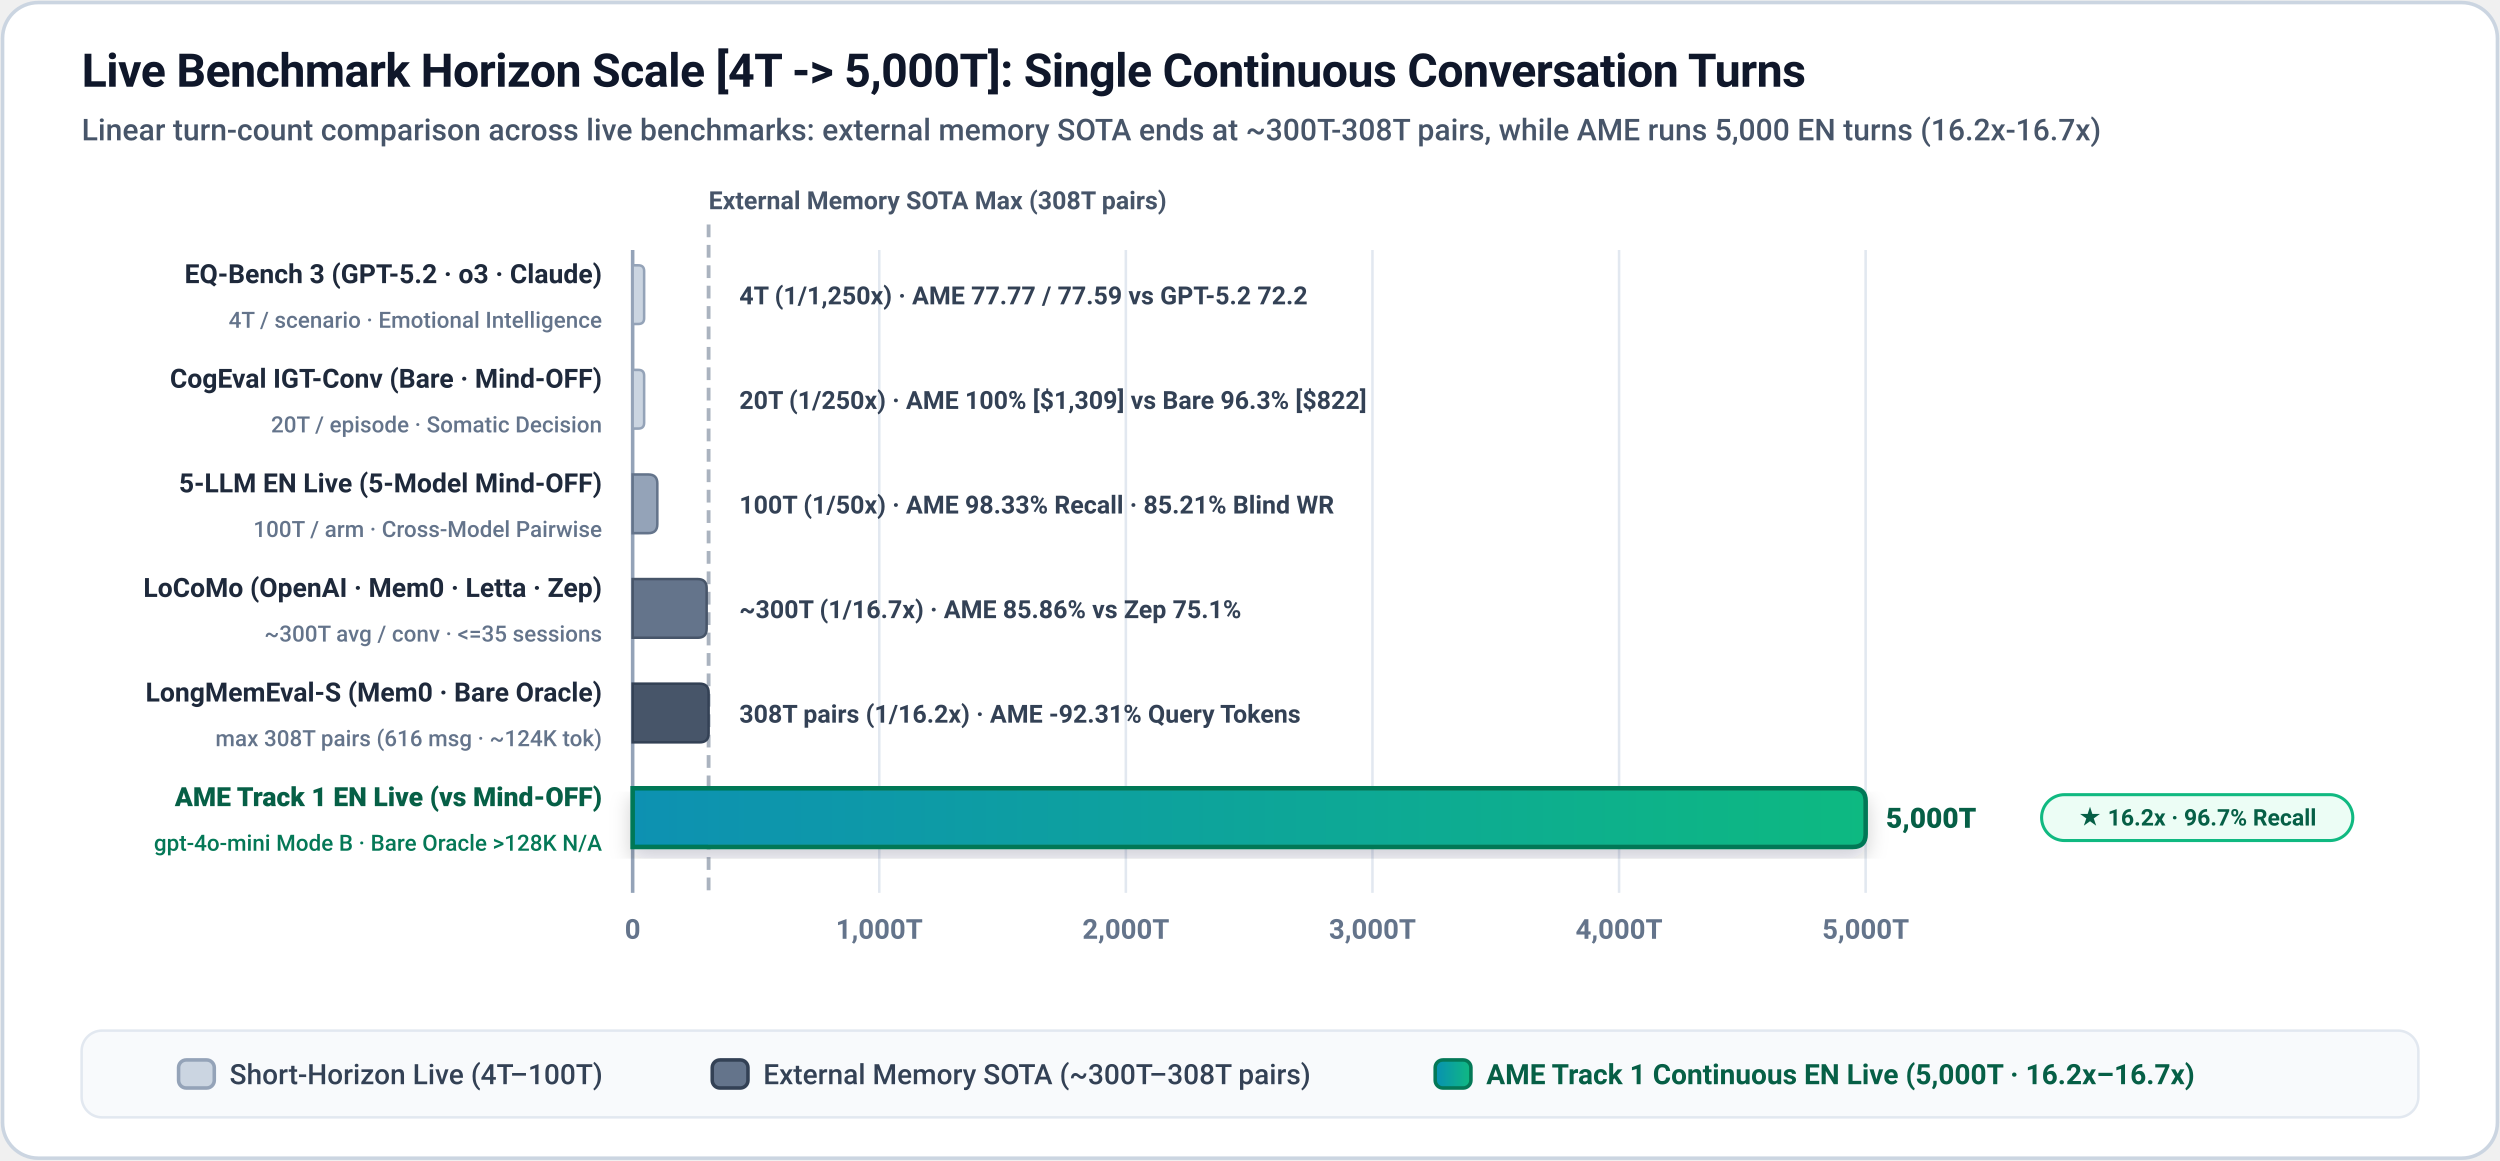
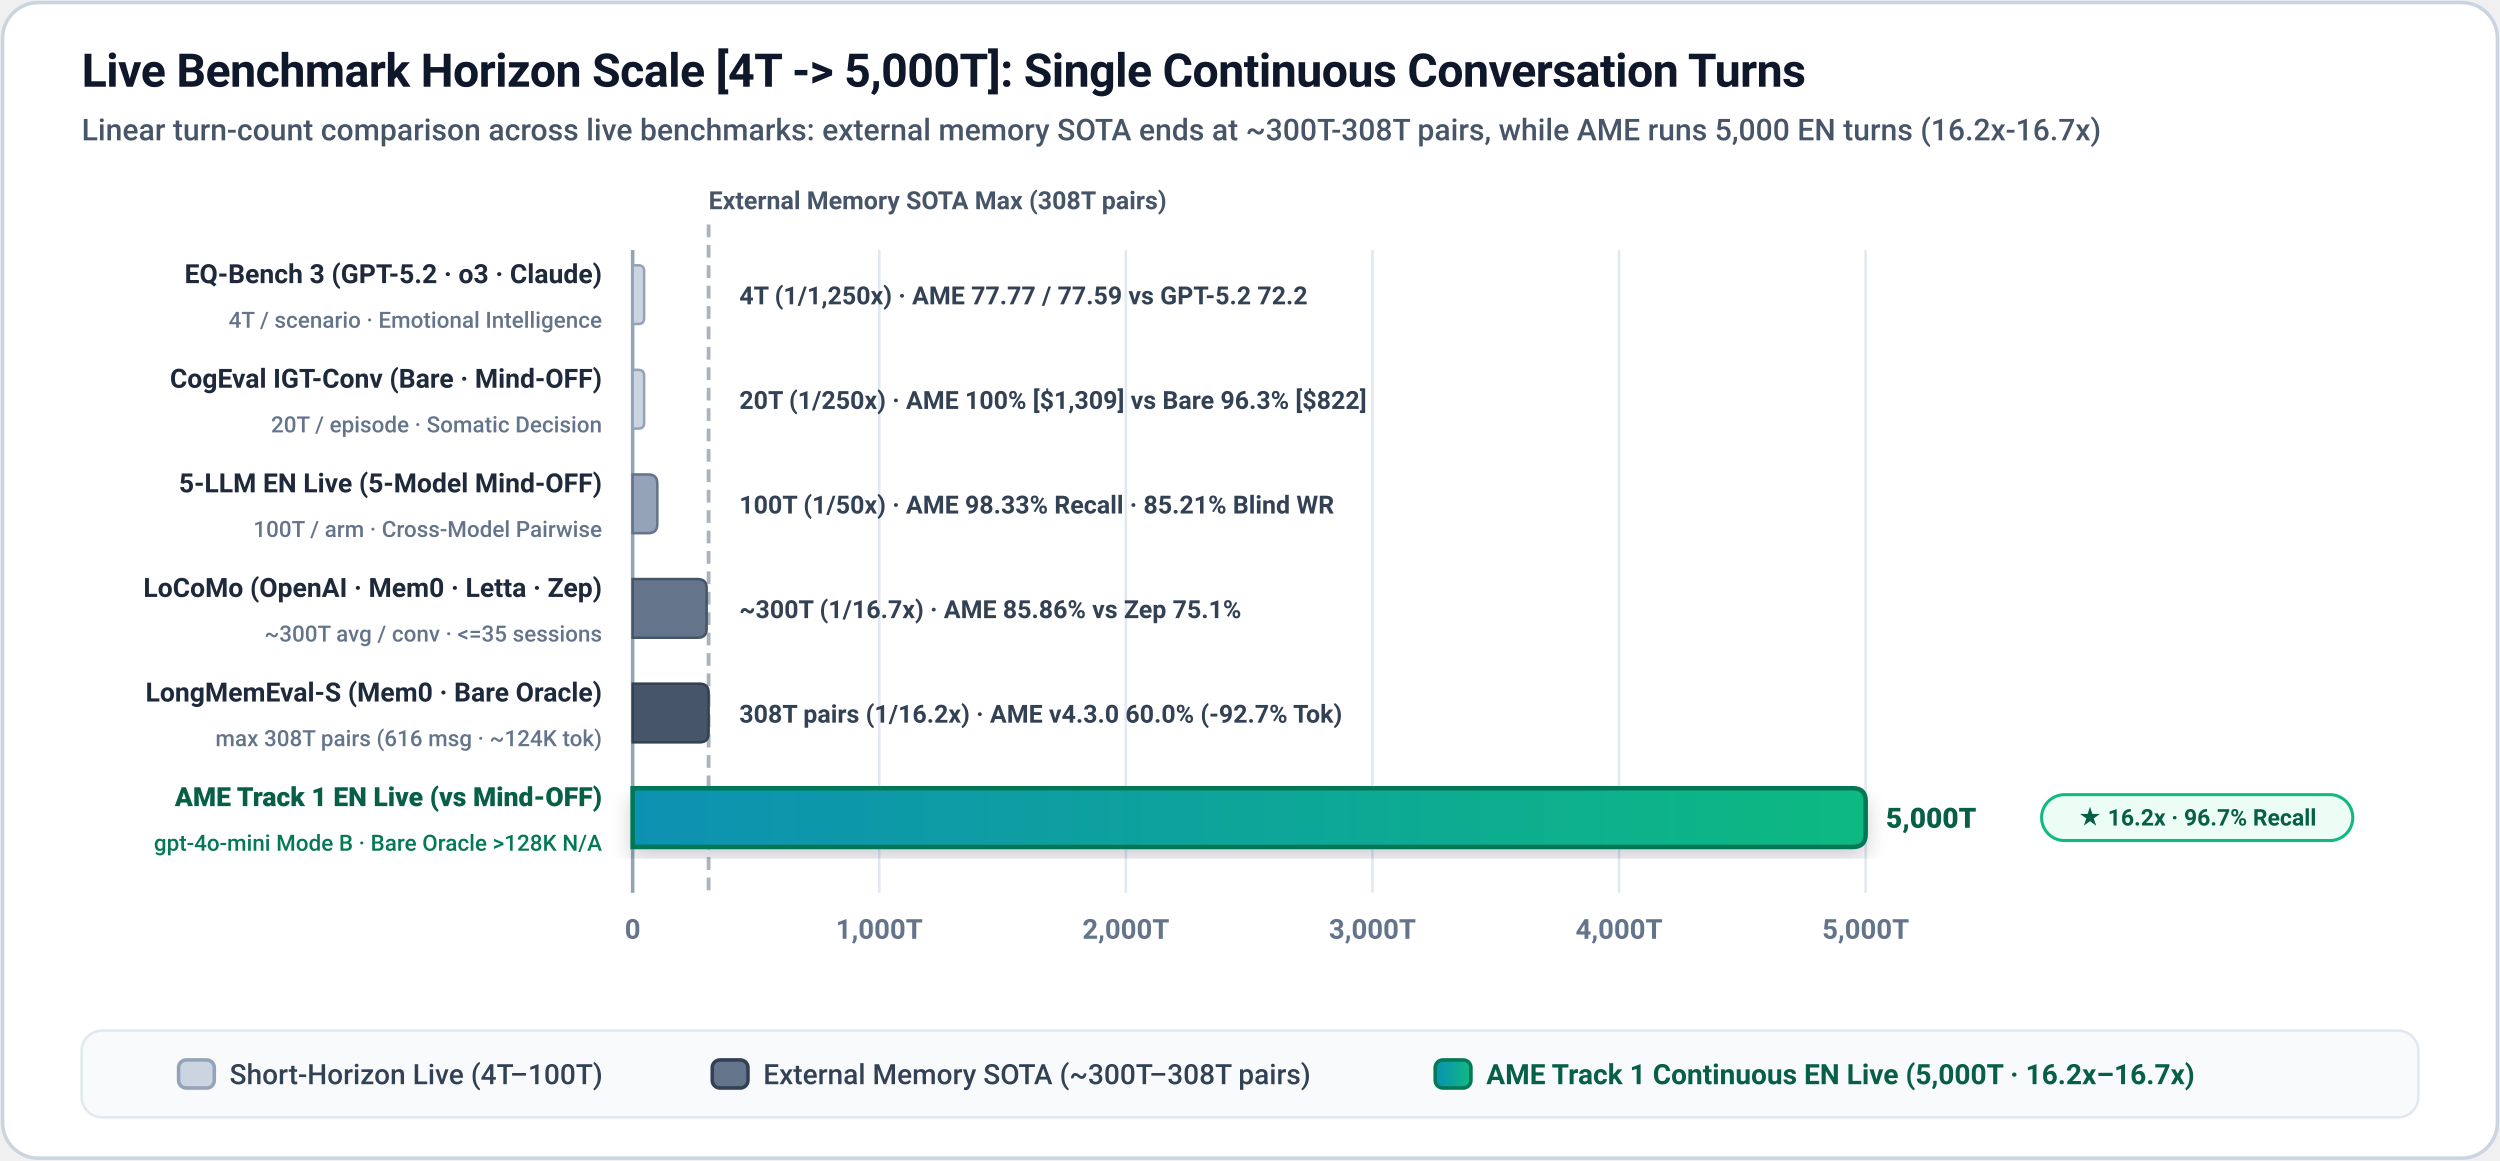
<svg xmlns="http://www.w3.org/2000/svg" viewBox="0 0 980 455" width="980" height="455" role="img" aria-label="Live Benchmark Horizon Scale [4T -&gt; 5,000T]: Single Continuous Conversation Turns">
  <defs>
    <linearGradient id="grad-emerald" x1="0" y1="0" x2="0" y2="1">
      <stop offset="0%" stop-color="#10b981" />
      <stop offset="100%" stop-color="#0891b2" />
    </linearGradient>
    <linearGradient id="grad-emerald-h" x1="0" y1="0" x2="1" y2="0">
      <stop offset="0%" stop-color="#0891b2" />
      <stop offset="100%" stop-color="#10b981" />
    </linearGradient>
    <linearGradient id="grad-cyan" x1="0" y1="0" x2="0" y2="1">
      <stop offset="0%" stop-color="#0ea5e9" />
      <stop offset="100%" stop-color="#2563eb" />
    </linearGradient>
    <linearGradient id="grad-coral" x1="0" y1="0" x2="0" y2="1">
      <stop offset="0%" stop-color="#f43f5e" />
      <stop offset="100%" stop-color="#f97316" />
    </linearGradient>
    <filter id="shadow-ame" x="-18%" y="-12%" width="136%" height="132%">
      <feDropShadow dx="0" dy="4" stdDeviation="4" flood-color="#0f172a" flood-opacity="0.18" />
    </filter>
  </defs>
  <style>
    text { font-family: -apple-system, BlinkMacSystemFont, 'Segoe UI', Roboto, Helvetica, Arial, sans-serif; }
    .tabular { font-variant-numeric: tabular-nums; }
  </style>
  <rect x="1" y="1" width="978" height="453" rx="14" fill="#ffffff" stroke="#cbd5e1" stroke-width="1.4" />
  <text x="32" y="34" font-size="18.2" font-weight="750" fill="#0f172a" letter-spacing="-0.2">Live Benchmark Horizon Scale [4T -&gt; 5,000T]: Single Continuous Conversation Turns</text>
  <text x="32" y="55" font-size="11.8" font-weight="450" fill="#475569">Linear turn-count comparison across live benchmarks: external memory SOTA ends at ~300T-308T pairs, while AME runs 5,000 EN turns (16.2x-16.7x)</text>
  <line x1="248.00" y1="98" x2="248.00" y2="350" stroke="#94a3b8" stroke-width="1.4" />
  <text x="248.00" y="368" text-anchor="middle" font-size="10.8" font-weight="600" fill="#64748b" class="tabular">0</text>
  <line x1="344.67" y1="98" x2="344.67" y2="350" stroke="#e2e8f0" stroke-width="1" />
  <text x="344.67" y="368" text-anchor="middle" font-size="10.8" font-weight="600" fill="#64748b" class="tabular">1,000T</text>
  <line x1="441.33" y1="98" x2="441.33" y2="350" stroke="#e2e8f0" stroke-width="1" />
  <text x="441.33" y="368" text-anchor="middle" font-size="10.8" font-weight="600" fill="#64748b" class="tabular">2,000T</text>
  <line x1="538.00" y1="98" x2="538.00" y2="350" stroke="#e2e8f0" stroke-width="1" />
  <text x="538.00" y="368" text-anchor="middle" font-size="10.8" font-weight="600" fill="#64748b" class="tabular">3,000T</text>
  <line x1="634.67" y1="98" x2="634.67" y2="350" stroke="#e2e8f0" stroke-width="1" />
  <text x="634.67" y="368" text-anchor="middle" font-size="10.8" font-weight="600" fill="#64748b" class="tabular">4,000T</text>
  <line x1="731.33" y1="98" x2="731.33" y2="350" stroke="#e2e8f0" stroke-width="1" />
  <text x="731.33" y="368" text-anchor="middle" font-size="10.8" font-weight="600" fill="#64748b" class="tabular">5,000T</text>
  <line x1="277.77" y1="88" x2="277.77" y2="350" stroke="#64748b" stroke-width="1.5" stroke-dasharray="5 3" opacity="0.55" />
  <text x="277.77" y="82" text-anchor="start" font-size="9.8" font-weight="700" fill="#475569">External Memory SOTA Max (308T pairs)</text>
  <g>
    <text x="236" y="111.0" text-anchor="end" font-size="10.4" font-weight="650" fill="#1e293b">EQ-Bench 3 (GPT-5.2 · o3 · Claude)</text>
    <text x="236" y="128.5" text-anchor="end" font-size="8.8" font-weight="500" fill="#64748b">4T / scenario · Emotional Intelligence</text>
    <path d="M 248.00 104.00 L 250.25 104.00 Q 252.50 104.00 252.50 106.25 L 252.50 124.75 Q 252.50 127.00 250.25 127.00 L 248.00 127.00 Z" fill="#cbd5e1" stroke="#94a3b8" stroke-width="1" />
    <text x="289.8" y="119.3" font-size="9.8" font-weight="600" fill="#334155" class="tabular">4T (1/1,250x) · AME 77.77 / 77.59 vs GPT-5.2 72.2</text>
  </g>
  <g>
    <text x="236" y="152.0" text-anchor="end" font-size="10.4" font-weight="650" fill="#1e293b">CogEval IGT-Conv (Bare · Mind-OFF)</text>
    <text x="236" y="169.5" text-anchor="end" font-size="8.8" font-weight="500" fill="#64748b">20T / episode · Somatic Decision</text>
    <path d="M 248.00 145.00 L 250.25 145.00 Q 252.50 145.00 252.50 147.25 L 252.50 165.75 Q 252.50 168.00 250.25 168.00 L 248.00 168.00 Z" fill="#cbd5e1" stroke="#94a3b8" stroke-width="1" />
    <text x="289.8" y="160.3" font-size="9.8" font-weight="600" fill="#334155" class="tabular">20T (1/250x) · AME 100% [$1,309] vs Bare 96.3% [$822]</text>
  </g>
  <g>
    <text x="236" y="193.0" text-anchor="end" font-size="10.4" font-weight="650" fill="#1e293b">5-LLM EN Live (5-Model Mind-OFF)</text>
    <text x="236" y="210.5" text-anchor="end" font-size="8.8" font-weight="500" fill="#64748b">100T / arm · Cross-Model Pairwise</text>
    <path d="M 248.00 186.00 L 254.17 186.00 Q 257.67 186.00 257.67 189.50 L 257.67 205.50 Q 257.67 209.00 254.17 209.00 L 248.00 209.00 Z" fill="#94a3b8" stroke="#64748b" stroke-width="1" />
    <text x="289.8" y="201.3" font-size="9.8" font-weight="600" fill="#334155" class="tabular">100T (1/50x) · AME 98.33% Recall · 85.21% Blind WR</text>
  </g>
  <g>
    <text x="236" y="234.0" text-anchor="end" font-size="10.4" font-weight="650" fill="#1e293b">LoCoMo (OpenAI · Mem0 · Letta · Zep)</text>
    <text x="236" y="251.5" text-anchor="end" font-size="8.8" font-weight="500" fill="#64748b">~300T avg / conv · &lt;=35 sessions</text>
    <path d="M 248.00 227.00 L 273.50 227.00 Q 277.00 227.00 277.00 230.50 L 277.00 246.50 Q 277.00 250.00 273.50 250.00 L 248.00 250.00 Z" fill="#64748b" stroke="#475569" stroke-width="1" />
    <text x="289.8" y="242.3" font-size="9.8" font-weight="600" fill="#334155" class="tabular">~300T (1/16.7x) · AME 85.86% vs Zep 75.1%</text>
  </g>
  <g>
    <text x="236" y="275.0" text-anchor="end" font-size="10.4" font-weight="650" fill="#1e293b">LongMemEval-S (Mem0 · Bare Oracle)</text>
    <text x="236" y="292.5" text-anchor="end" font-size="8.8" font-weight="500" fill="#64748b">max 308T pairs (616 msg · ~124K tok)</text>
    <path d="M 248.00 268.00 L 274.27 268.00 Q 277.77 268.00 277.77 271.50 L 277.77 287.50 Q 277.77 291.00 274.27 291.00 L 248.00 291.00 Z" fill="#475569" stroke="#334155" stroke-width="1" />
-     <text x="289.8" y="283.3" font-size="9.8" font-weight="600" fill="#334155" class="tabular">308T pairs (1/16.2x) · AME -92.31% Query Tokens</text>
+     <text x="289.8" y="283.3" font-size="9.8" font-weight="600" fill="#334155" class="tabular">308T pairs (1/16.2x) · AME v4.3.0 60.0% (-92.7% Tok)</text>
  </g>
  <g>
    <text x="236" y="316.0" text-anchor="end" font-size="10.4" font-weight="800" fill="#065f46">AME Track 1 EN Live (vs Mind-OFF)</text>
    <text x="236" y="333.5" text-anchor="end" font-size="8.8" font-weight="500" fill="#047857">gpt-4o-mini Mode B · Bare Oracle &gt;128K N/A</text>
    <path d="M 248.00 309.00 L 726.33 309.00 Q 731.33 309.00 731.33 314.00 L 731.33 327.00 Q 731.33 332.00 726.33 332.00 L 248.00 332.00 Z" fill="url(#grad-emerald-h)" stroke="#047857" stroke-width="1.8" filter="url(#shadow-ame)" />
    <text x="739.3" y="324.5" font-size="11.0" font-weight="800" fill="#065f46" class="tabular">5,000T</text>
    <g>
      <rect x="800.3" y="311.5" width="122.0" height="18" rx="9.0" fill="#ecfdf5" stroke="#10b981" stroke-width="1.2" />
      <text x="861.3" y="323.6" text-anchor="middle" font-size="9" font-weight="700" fill="#065f46" class="tabular">★ 16.2x · 96.7% Recall</text>
    </g>
  </g>
  <g>
    <rect x="32" y="404" width="916" height="34" rx="8" fill="#f8fafc" stroke="#e2e8f0" stroke-width="1" />
    <rect x="70.0" y="415.5" width="14" height="11" rx="3" fill="#cbd5e1" stroke="#94a3b8" stroke-width="1.4" />
    <text x="90.0" y="425.0" font-size="11" font-weight="500" fill="#334155">Short-Horizon Live (4T–100T)</text>
    <rect x="279.2" y="415.5" width="14" height="11" rx="3" fill="#64748b" stroke="#334155" stroke-width="1.4" />
    <text x="299.2" y="425.0" font-size="11" font-weight="500" fill="#334155">External Memory SOTA (~300T–308T pairs)</text>
    <rect x="562.6" y="415.5" width="14" height="11" rx="3" fill="url(#grad-emerald-h)" stroke="#047857" stroke-width="1.4" />
    <text x="582.6" y="425.0" font-size="11" font-weight="700" fill="#065f46">AME Track 1 Continuous EN Live (5,000T · 16.2x–16.7x)</text>
  </g>
</svg>
